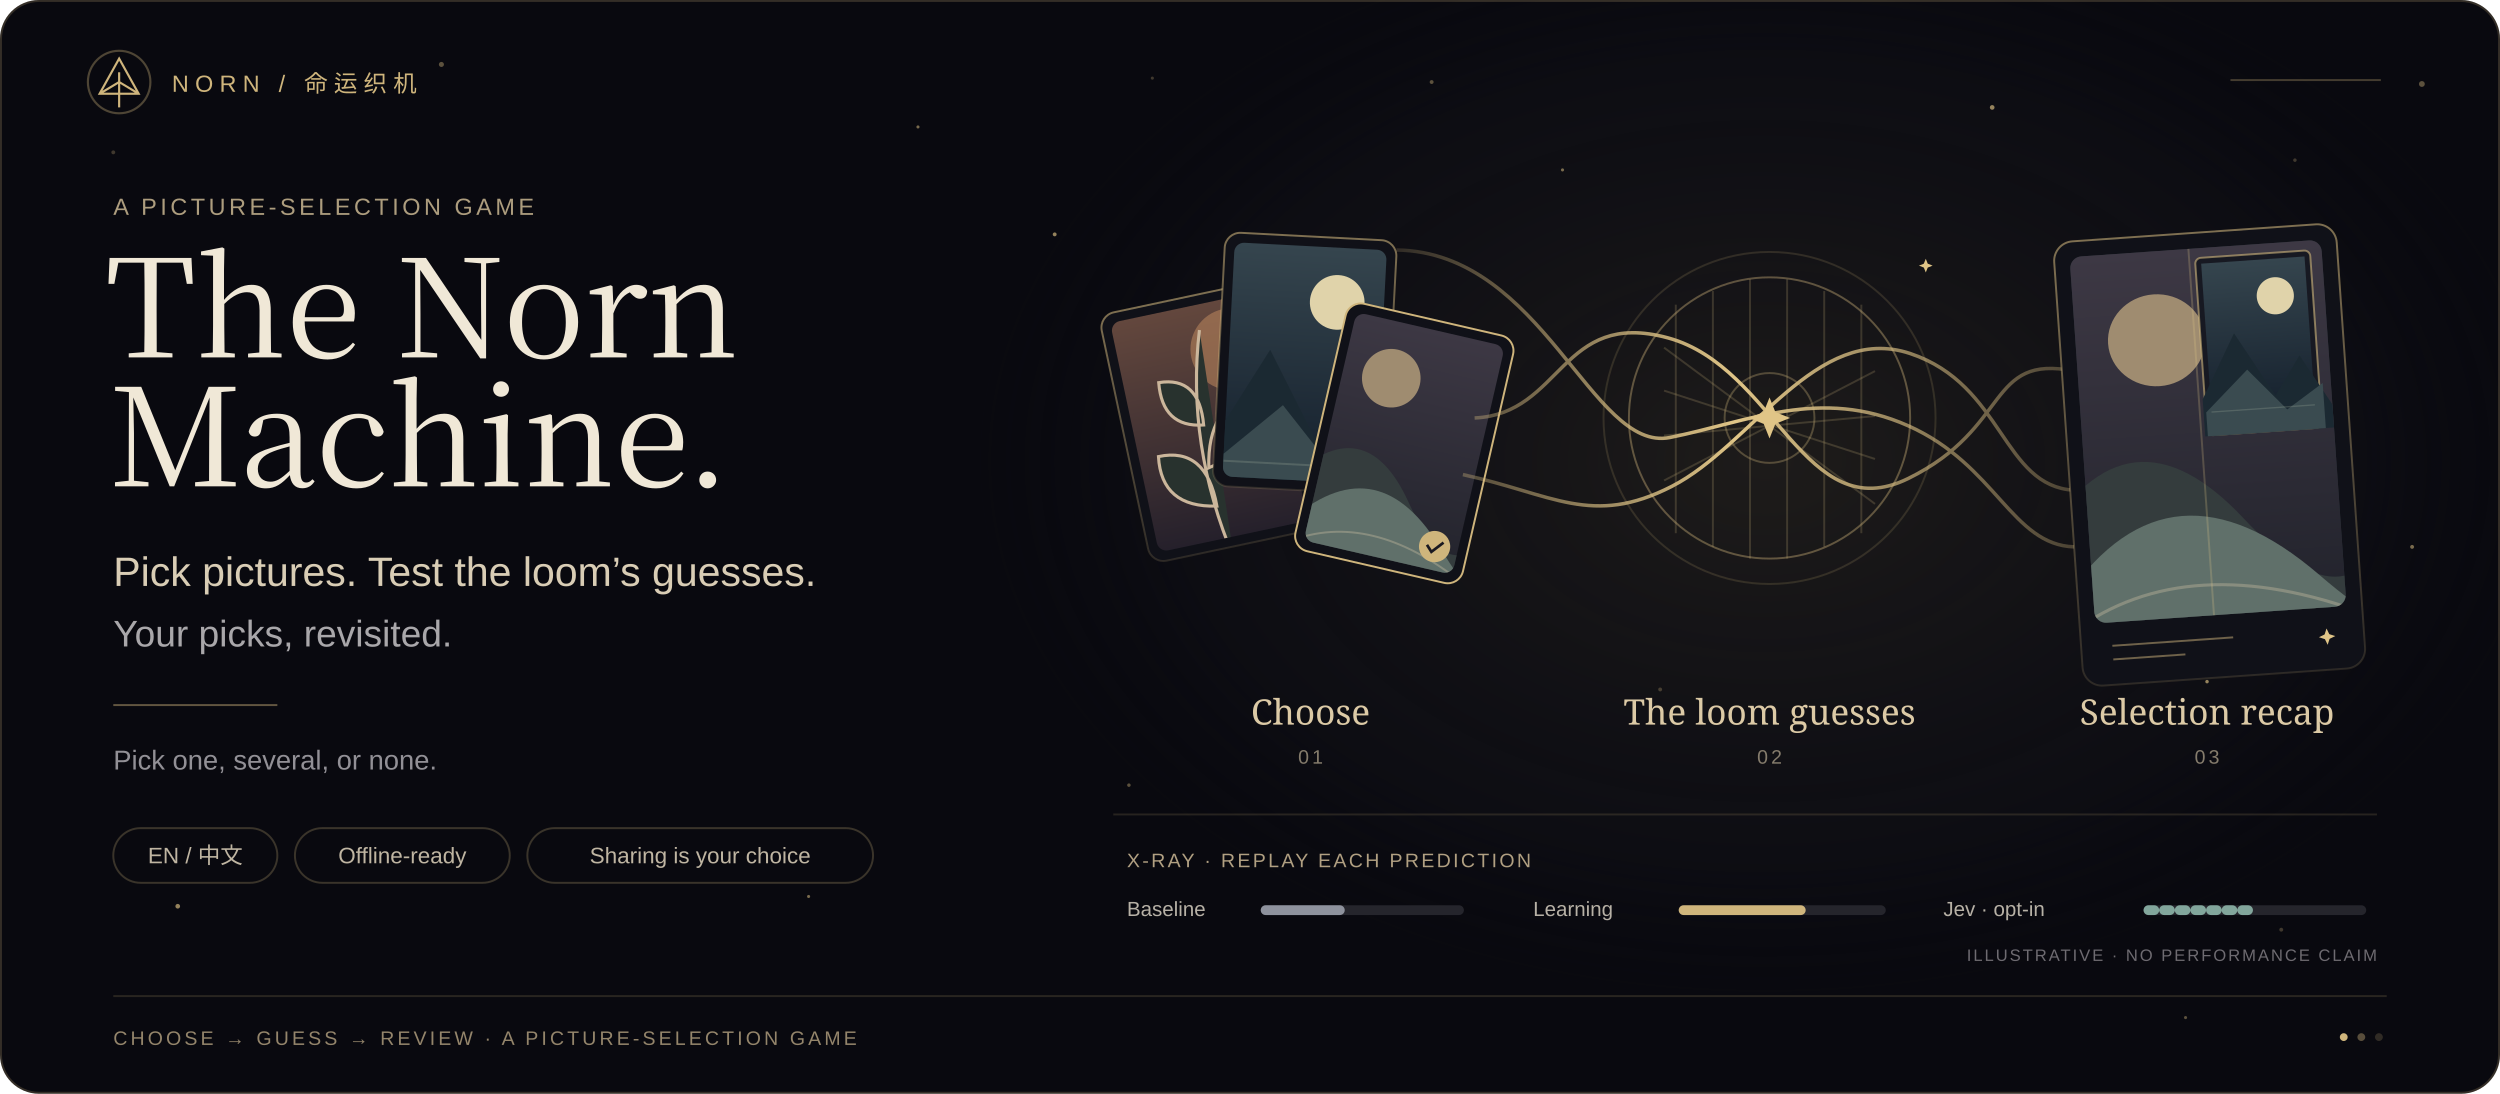
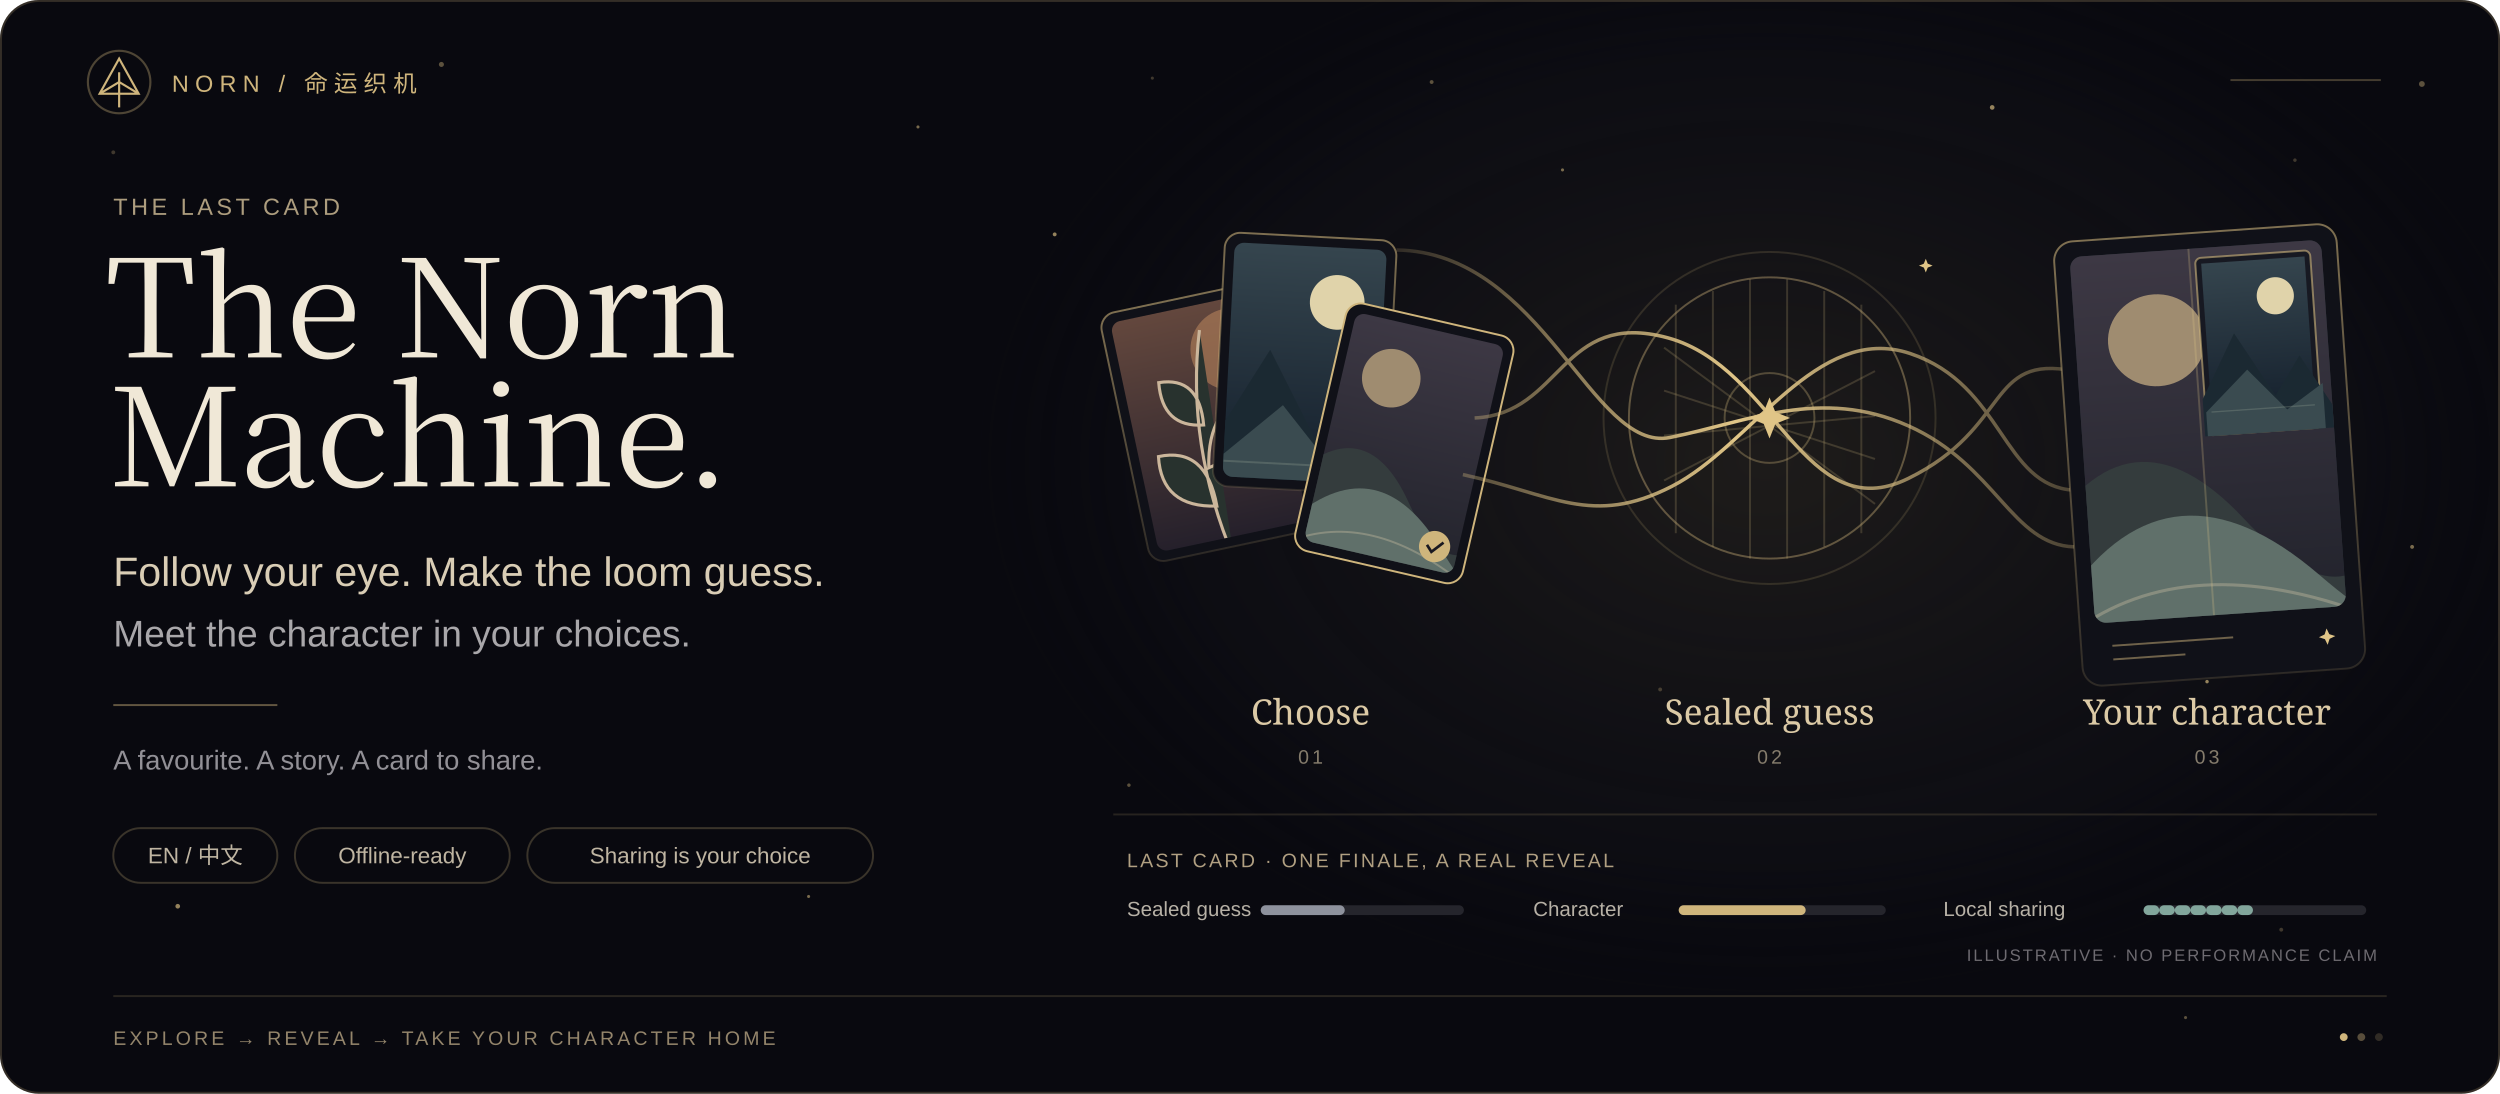
<svg xmlns="http://www.w3.org/2000/svg" width="1280" height="560" viewBox="0 0 1280 560" role="img" aria-labelledby="title desc">
  <defs>
    <radialGradient id="night">
      <stop stop-color="#25221e" stop-opacity=".75" />
      <stop offset=".75" stop-color="#111117" stop-opacity=".45" />
      <stop offset="1" stop-color="#09090f" stop-opacity="0" />
    </radialGradient>
    <linearGradient id="edge" x2="0" y2="1">
      <stop stop-color="#cfb57c" stop-opacity=".58" />
      <stop offset="1" stop-color="#cfb57c" stop-opacity=".16" />
    </linearGradient>
    <linearGradient id="card" x2="1" y2="1">
      <stop stop-color="#25242b" />
      <stop offset="1" stop-color="#12131c" />
    </linearGradient>
    <linearGradient id="thread" x2="1">
      <stop stop-color="#cfb57c" stop-opacity=".18" />
      <stop offset=".5" stop-color="#e0c587" />
      <stop offset="1" stop-color="#cfb57c" stop-opacity=".3" />
    </linearGradient>
    <linearGradient id="mooncard" x2="0" y2="1">
      <stop stop-color="#35454e" />
      <stop offset="1" stop-color="#141f2c" />
    </linearGradient>
    <linearGradient id="hillcard" x2="0" y2="1">
      <stop stop-color="#3d3844" />
      <stop offset="1" stop-color="#22232c" />
    </linearGradient>
    <linearGradient id="sunset" x2="0" y2="1">
      <stop stop-color="#63473d" />
      <stop offset="1" stop-color="#25202b" />
    </linearGradient>
    <clipPath id="recapclip">
      <rect x="1066" y="127" width="129" height="188" rx="6" />
    </clipPath>
    <clipPath id="cardclip">
      <rect x="0" y="0" width="78" height="120" rx="5" />
    </clipPath>
    <g id="picturemoon">
      <rect width="78" height="120" fill="url(#mooncard)" />
      <circle cx="54" cy="28" r="14" fill="#e0d3aa" />
      <path d="M-6 102 21 54 49 103 69 74 92 114V130H-6Z" fill="#1b2932" />
      <path d="M-4 112 29 82 57 114 85 96V130H-4Z" fill="#3a4b50" />
      <path d="M0 112H78" stroke="#bdc9b1" opacity=".2" />
    </g>
    <g id="picturehill">
      <rect width="78" height="120" fill="url(#hillcard)" />
      <circle cx="25" cy="29" r="15" fill="#9f8c70" />
      <path d="M-15 92Q15 46 48 89T95 87V130H-15Z" fill="#343c3d" />
      <path d="M-8 110Q27 64 70 109T100 95V130H-8Z" fill="#60706a" />
      <path d="M-7 122Q30 97 84 123" stroke="#b9b298" fill="none" opacity=".45" />
    </g>
    <g id="pictureleaf">
      <rect width="78" height="120" fill="url(#sunset)" />
      <circle cx="58" cy="26" r="21" fill="#ad7d58" opacity=".65" />
      <path d="M37 131Q25 69 44 13M34 103Q6 98 10 72Q35 72 34 103ZM34 83Q61 78 65 51Q40 51 34 83ZM36 61Q15 58 18 35Q39 36 36 61Z" stroke="#cbb69b" stroke-width="1.6" fill="#28322e" />
    </g>
    <g id="spark">
      <path d="M0-7 2-2 7 0 2 2 0 7-2 2-7 0-2-2Z" fill="#e0c587" />
    </g>
  </defs>
  <rect width="1280" height="560" rx="20" fill="#09090f" />
  <ellipse cx="904" cy="236" rx="414" ry="280" fill="url(#night)" />
  <rect x=".5" y=".5" width="1279" height="559" rx="19.5" fill="none" stroke="#cfb57c" stroke-opacity=".22" />
  <circle cx="58" cy="78" r="1" fill="#cfb57c" opacity="0.28" />
  <circle cx="226" cy="33" r="1.3" fill="#cfb57c" opacity="0.42" />
  <circle cx="470" cy="65" r="0.8" fill="#cfb57c" opacity="0.56" />
  <circle cx="540" cy="120" r="1" fill="#cfb57c" opacity="0.70" />
  <circle cx="590" cy="40" r="0.8" fill="#cfb57c" opacity="0.28" />
  <circle cx="733" cy="42" r="1" fill="#cfb57c" opacity="0.42" />
  <circle cx="800" cy="87" r="0.8" fill="#cfb57c" opacity="0.56" />
  <circle cx="1020" cy="55" r="1.2" fill="#cfb57c" opacity="0.70" />
  <circle cx="1175" cy="82" r="0.9" fill="#cfb57c" opacity="0.28" />
  <circle cx="1240" cy="43" r="1.5" fill="#cfb57c" opacity="0.42" />
  <circle cx="1235" cy="280" r="1" fill="#cfb57c" opacity="0.56" />
  <circle cx="1130" cy="349" r="0.9" fill="#cfb57c" opacity="0.70" />
  <circle cx="850" cy="353" r="1" fill="#cfb57c" opacity="0.28" />
  <circle cx="578" cy="402" r="0.9" fill="#cfb57c" opacity="0.42" />
  <circle cx="414" cy="459" r="0.8" fill="#cfb57c" opacity="0.56" />
  <circle cx="91" cy="464" r="1.2" fill="#cfb57c" opacity="0.70" />
  <circle cx="1168" cy="476" r="1" fill="#cfb57c" opacity="0.28" />
  <circle cx="1119" cy="521" r="0.8" fill="#cfb57c" opacity="0.42" />
  <g font-family="Arial, 'PingFang SC', 'Microsoft YaHei', sans-serif">
    <g transform="translate(61 42)" stroke="#cfb57c" fill="none" stroke-width="1.1">
      <path d="M0-12 10 6-10 6ZM0-5V13M-10 6 0 0 10 6" />
      <circle r="16" stroke-opacity=".35" />
    </g>
    <text x="88" y="47" fill="#cfb57c" font-size="12" letter-spacing="3.2">NORN / 命运织机</text>
    <path d="M1142 41H1219" stroke="#cfb57c" stroke-opacity=".3" />
-     <text x="58" y="110" fill="#ad9d7e" font-size="12" letter-spacing="1.8">A PICTURE-SELECTION GAME</text>
+     <text x="58" y="110" fill="#ad9d7e" font-size="12" letter-spacing="1.8">THE LAST CARD</text>
    <g font-family="Georgia, 'Songti SC', 'Noto Serif CJK SC', serif" fill="#f0e8d7">
      <text x="54" y="183" font-size="70">The Norn</text>
      <text x="56" y="249" font-size="70" fill="#f0e8d7">Machine.</text>
    </g>
-     <text x="58" y="300" font-size="21" fill="#d9cdb5">Pick pictures. Test the loom’s guesses.</text>
-     <text x="58" y="331" font-size="19" fill="#a9a7aa">Your picks, revisited.</text>
+     <text x="58" y="300" font-size="21" fill="#d9cdb5">Follow your eye. Make the loom guess.</text>
+     <text x="58" y="331" font-size="19" fill="#a9a7aa">Meet the character in your choices.</text>
    <path d="M58 361H142" stroke="#cfb57c" stroke-opacity=".45" />
-     <text x="58" y="394" font-size="14" fill="#929096">Pick one, several, or none.</text>
+     <text x="58" y="394" font-size="14" fill="#929096">A favourite. A story. A card to share.</text>
    <g fill="none" stroke="#cfb57c" stroke-opacity=".25">
      <rect x="58" y="424" width="84" height="28" rx="14" />
      <rect x="151" y="424" width="110" height="28" rx="14" />
      <rect x="270" y="424" width="177" height="28" rx="14" />
    </g>
    <g fill="#bfb5a2" font-size="11.5" text-anchor="middle">
      <text x="100" y="442">EN / 中文</text>
      <text x="206" y="442">Offline-ready</text>
      <text x="358.5" y="442">Sharing is your choice</text>
    </g>
    <g transform="translate(580 156) rotate(-12 39 60)">
      <rect x="-5" y="-5" width="88" height="130" rx="8" fill="#101118" stroke="url(#edge)" />
      <g clip-path="url(#cardclip)">
        <use href="#pictureleaf" />
      </g>
    </g>
    <g transform="translate(629 126) rotate(3 39 60)">
      <rect x="-5" y="-5" width="88" height="130" rx="8" fill="#101118" stroke="url(#edge)" />
      <g clip-path="url(#cardclip)">
        <use href="#picturemoon" />
      </g>
    </g>
    <g transform="translate(680 167) rotate(13 39 60)">
      <rect x="-5" y="-5" width="88" height="130" rx="8" fill="#101118" stroke="#cfb57c" />
      <g clip-path="url(#cardclip)">
        <use href="#picturehill" />
      </g>
      <circle cx="66" cy="108" r="8" fill="#cfb57c" />
      <path d="m62 108 3 3 5-6" stroke="#191820" fill="none" stroke-width="1.4" />
    </g>
    <g fill="none" stroke="#cfb57c">
      <circle cx="906" cy="214" r="85" stroke-opacity=".16" />
      <circle cx="906" cy="214" r="72" stroke-opacity=".4" />
      <path d="M858 156V273M877 149V280M896 143V286M915 143V286M934 149V280M953 156V273" stroke-opacity=".21" />
      <path d="M755 214C800 212 799 158 854 173S924 271 977 245 1017 181 1062 190M749 243C795 253 815 270 856 249S930 165 978 181 1025 249 1062 251M715 128C790 129 815 232 855 224S932 198 977 218 1030 279 1062 280" stroke="url(#thread)" stroke-width="1.8" />
      <path d="m852 178 108 80m-108-58 108 35m-108-12 108-10m-108 33 108-56" stroke-opacity=".21" />
    </g>
    <use href="#spark" transform="translate(906 214) scale(1.5)" />
    <circle cx="906" cy="214" r="23" stroke="#cfb57c" stroke-opacity=".32" fill="none" />
    <use href="#spark" transform="translate(986 136) scale(.5)" />
    <g transform="rotate(-4 1130 221)">
      <rect x="1058" y="119" width="145" height="228" rx="10" fill="#101118" stroke="url(#edge)" />
      <g clip-path="url(#recapclip)">
        <rect x="1066" y="127" width="129" height="188" fill="#272e34" />
        <use href="#picturehill" transform="translate(1066 127) scale(1.66 1.57)" />
        <path d="M1127 127V315" stroke="#e0c587" stroke-opacity=".24" />
        <rect x="1130" y="132" width="59" height="91" rx="3" fill="#171922" stroke="#cfb57c" stroke-opacity=".6" />
        <use href="#picturemoon" transform="translate(1133 135) scale(.68)" />
      </g>
      <path d="M1074 327H1136M1074 334H1111" stroke="#cfb57c" stroke-opacity=".5" />
      <use href="#spark" transform="translate(1184 330) scale(.6)" />
    </g>
    <g font-family="Georgia, 'Songti SC', serif" fill="#dccaa6" font-size="18" text-anchor="middle">
      <text x="671" y="371">Choose</text>
-       <text x="906" y="371">The loom guesses</text>
-       <text x="1130" y="371">Selection recap</text>
+       <text x="906" y="371">Sealed guess</text>
+       <text x="1130" y="371">Your character</text>
    </g>
    <g fill="#857c6c" font-size="10" letter-spacing="1.6" text-anchor="middle">
      <text x="671" y="391">01</text>
      <text x="906" y="391">02</text>
      <text x="1130" y="391">03</text>
    </g>
    <path d="M570 417H1217" stroke="#cfb57c" stroke-opacity=".15" />
-     <text x="577" y="444" fill="#b1a082" font-size="10" letter-spacing="1.2">X-RAY · REPLAY EACH PREDICTION</text>
+     <text x="577" y="444" fill="#b1a082" font-size="10" letter-spacing="1.2">LAST CARD · ONE FINALE, A REAL REVEAL</text>
    <g font-size="10.5" fill="#b7b1a6">
-       <text x="577" y="469">Baseline</text>
-       <text x="785" y="469">Learning</text>
-       <text x="995" y="469">Jev · opt-in</text>
+       <text x="577" y="469">Sealed guess</text>
+       <text x="785" y="469">Character</text>
+       <text x="995" y="469">Local sharing</text>
    </g>
    <g stroke-width="5" stroke-linecap="round">
      <path d="M648 466H747M862 466H963M1100 466H1209" stroke="#25252c" />
      <path d="M648 466H686" stroke="#8e929d" />
      <path d="M862 466H922" stroke="#cfb57c" />
      <path d="M1100 466H1151" stroke="#82a69c" stroke-dasharray="3 5" />
    </g>
    <text x="1217" y="492" fill="#6e6b71" font-size="8.5" text-anchor="end" letter-spacing="1">ILLUSTRATIVE · NO PERFORMANCE CLAIM</text>
    <path d="M58 510H1222" stroke="#cfb57c" stroke-opacity=".16" />
-     <text x="58" y="535" fill="#94856b" font-size="10" letter-spacing="1.6">CHOOSE → GUESS → REVIEW · A PICTURE-SELECTION GAME</text>
+     <text x="58" y="535" fill="#94856b" font-size="10" letter-spacing="1.6">EXPLORE → REVEAL → TAKE YOUR CHARACTER HOME</text>
    <g fill="#cfb57c">
      <circle cx="1200" cy="531" r="2" />
      <circle cx="1209" cy="531" r="2" opacity=".4" />
      <circle cx="1218" cy="531" r="2" opacity=".2" />
    </g>
  </g>
</svg>
